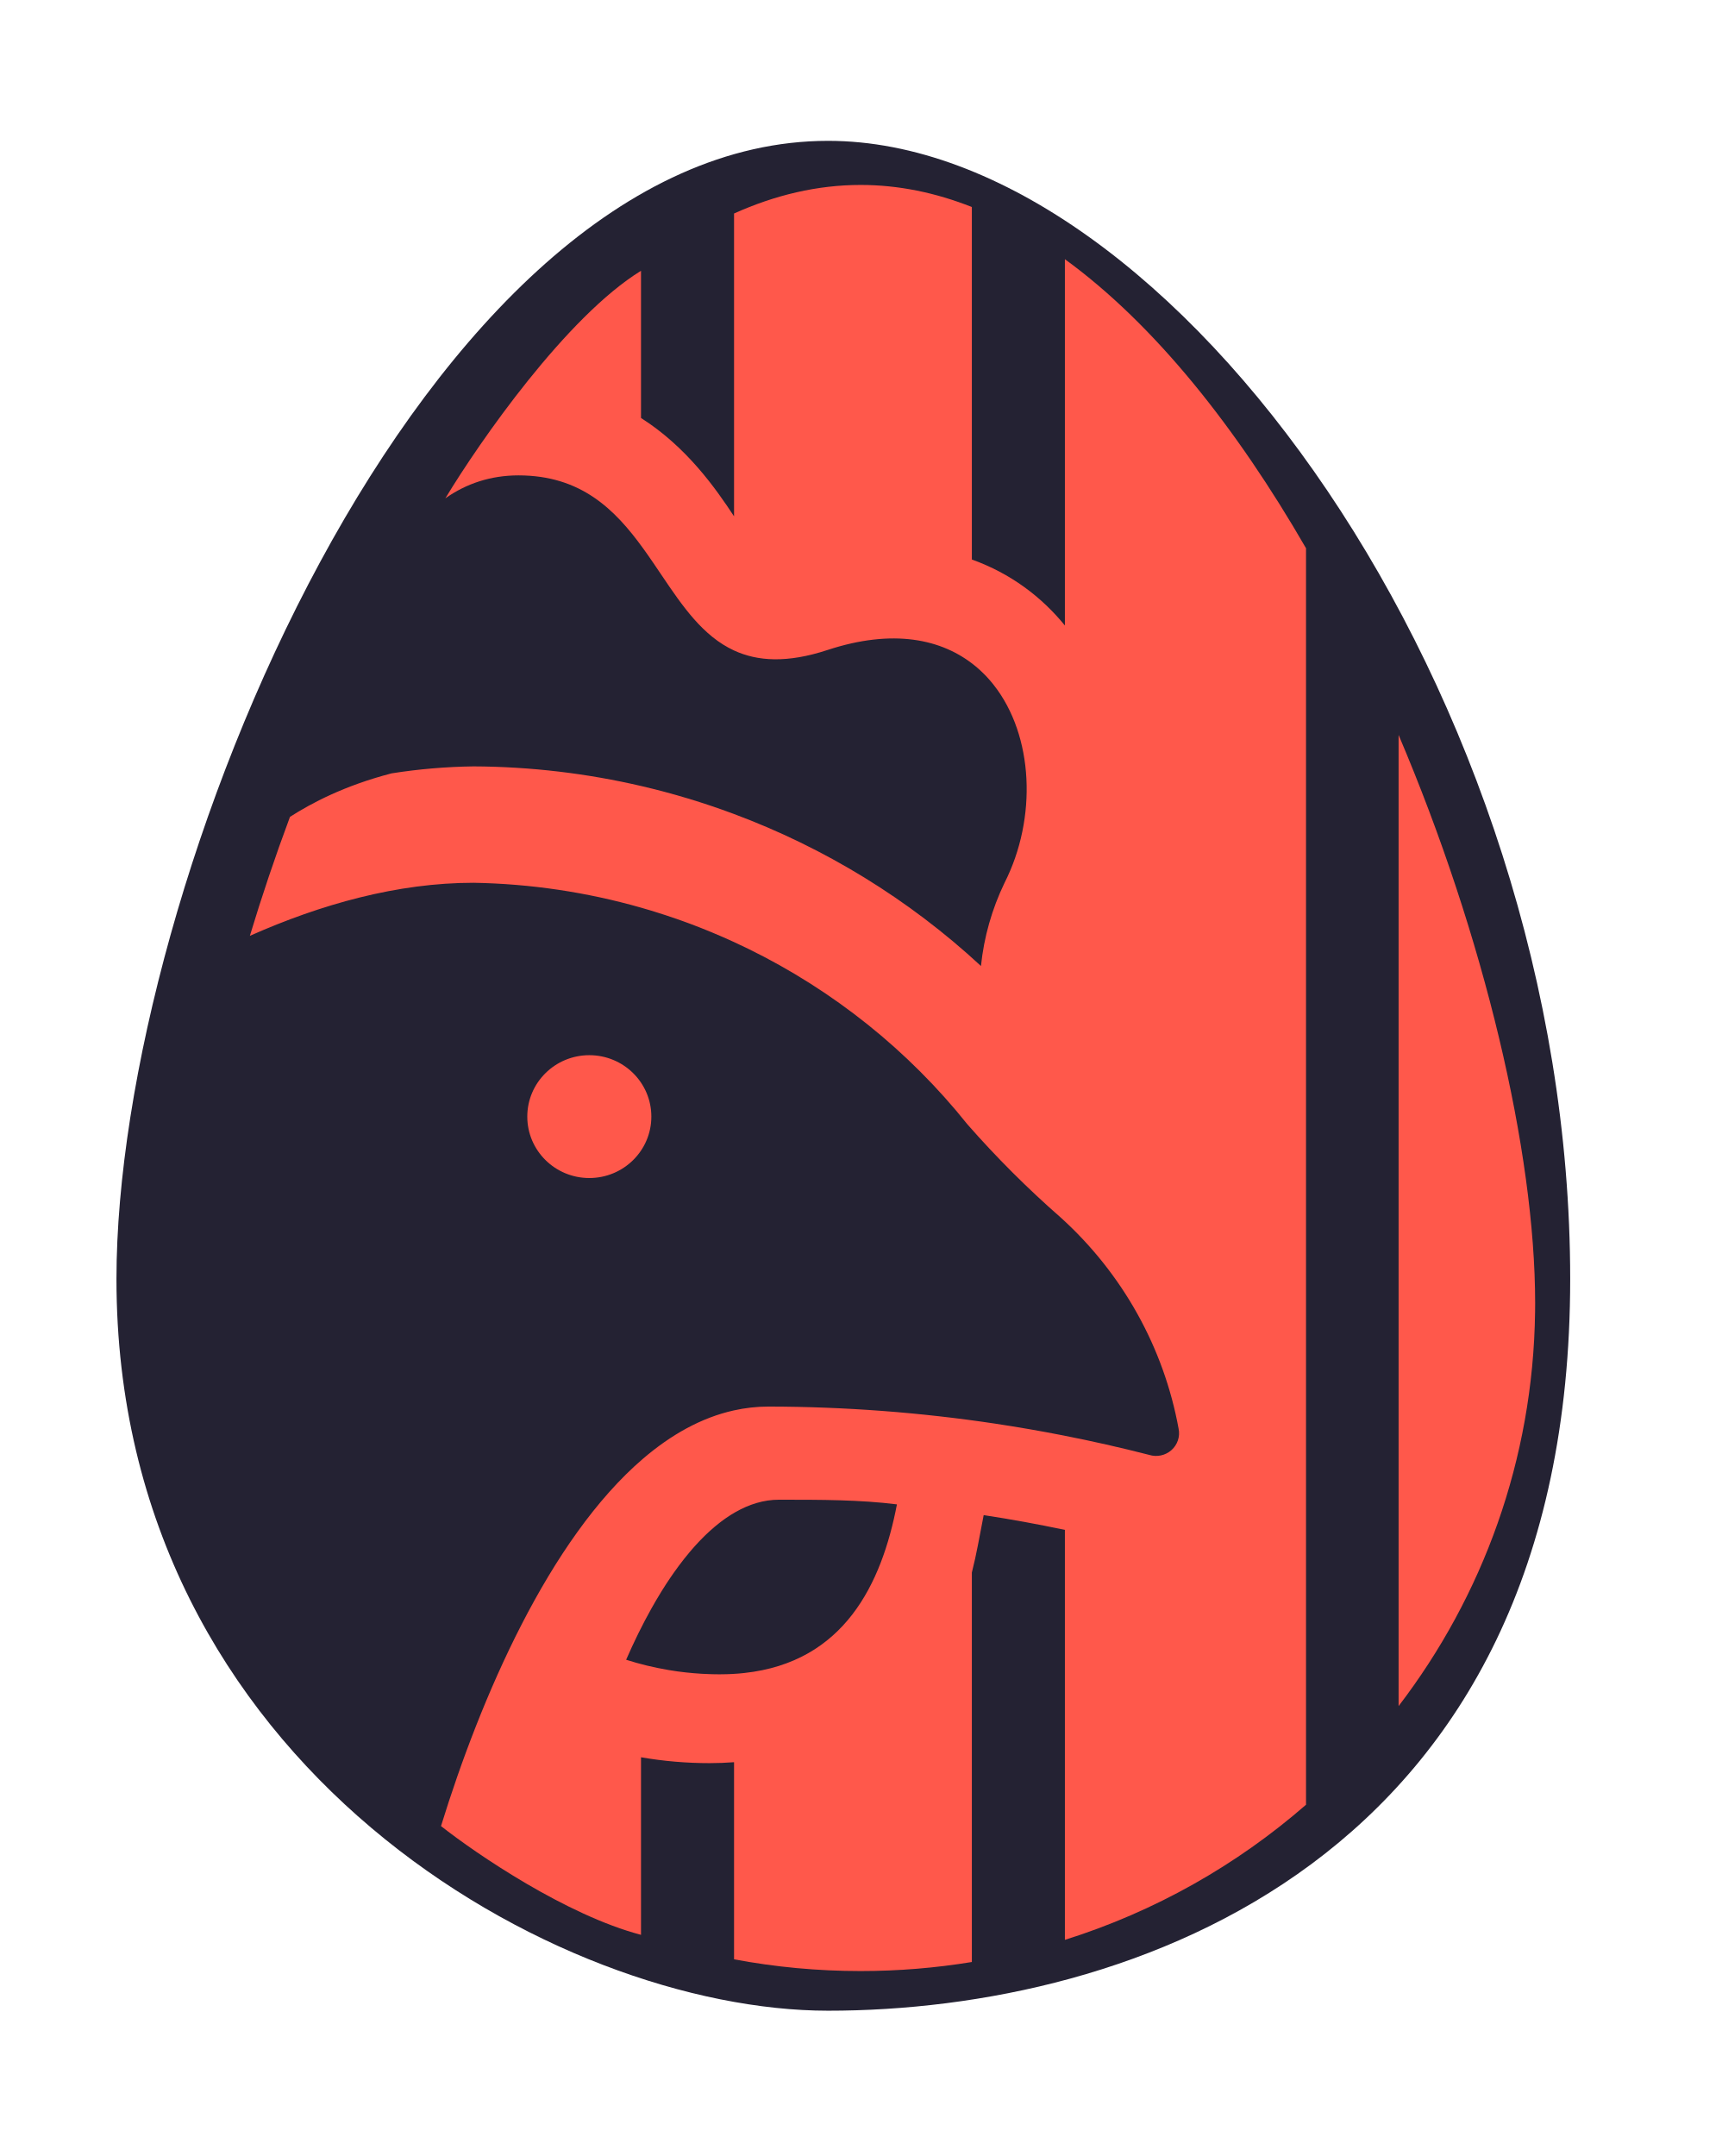
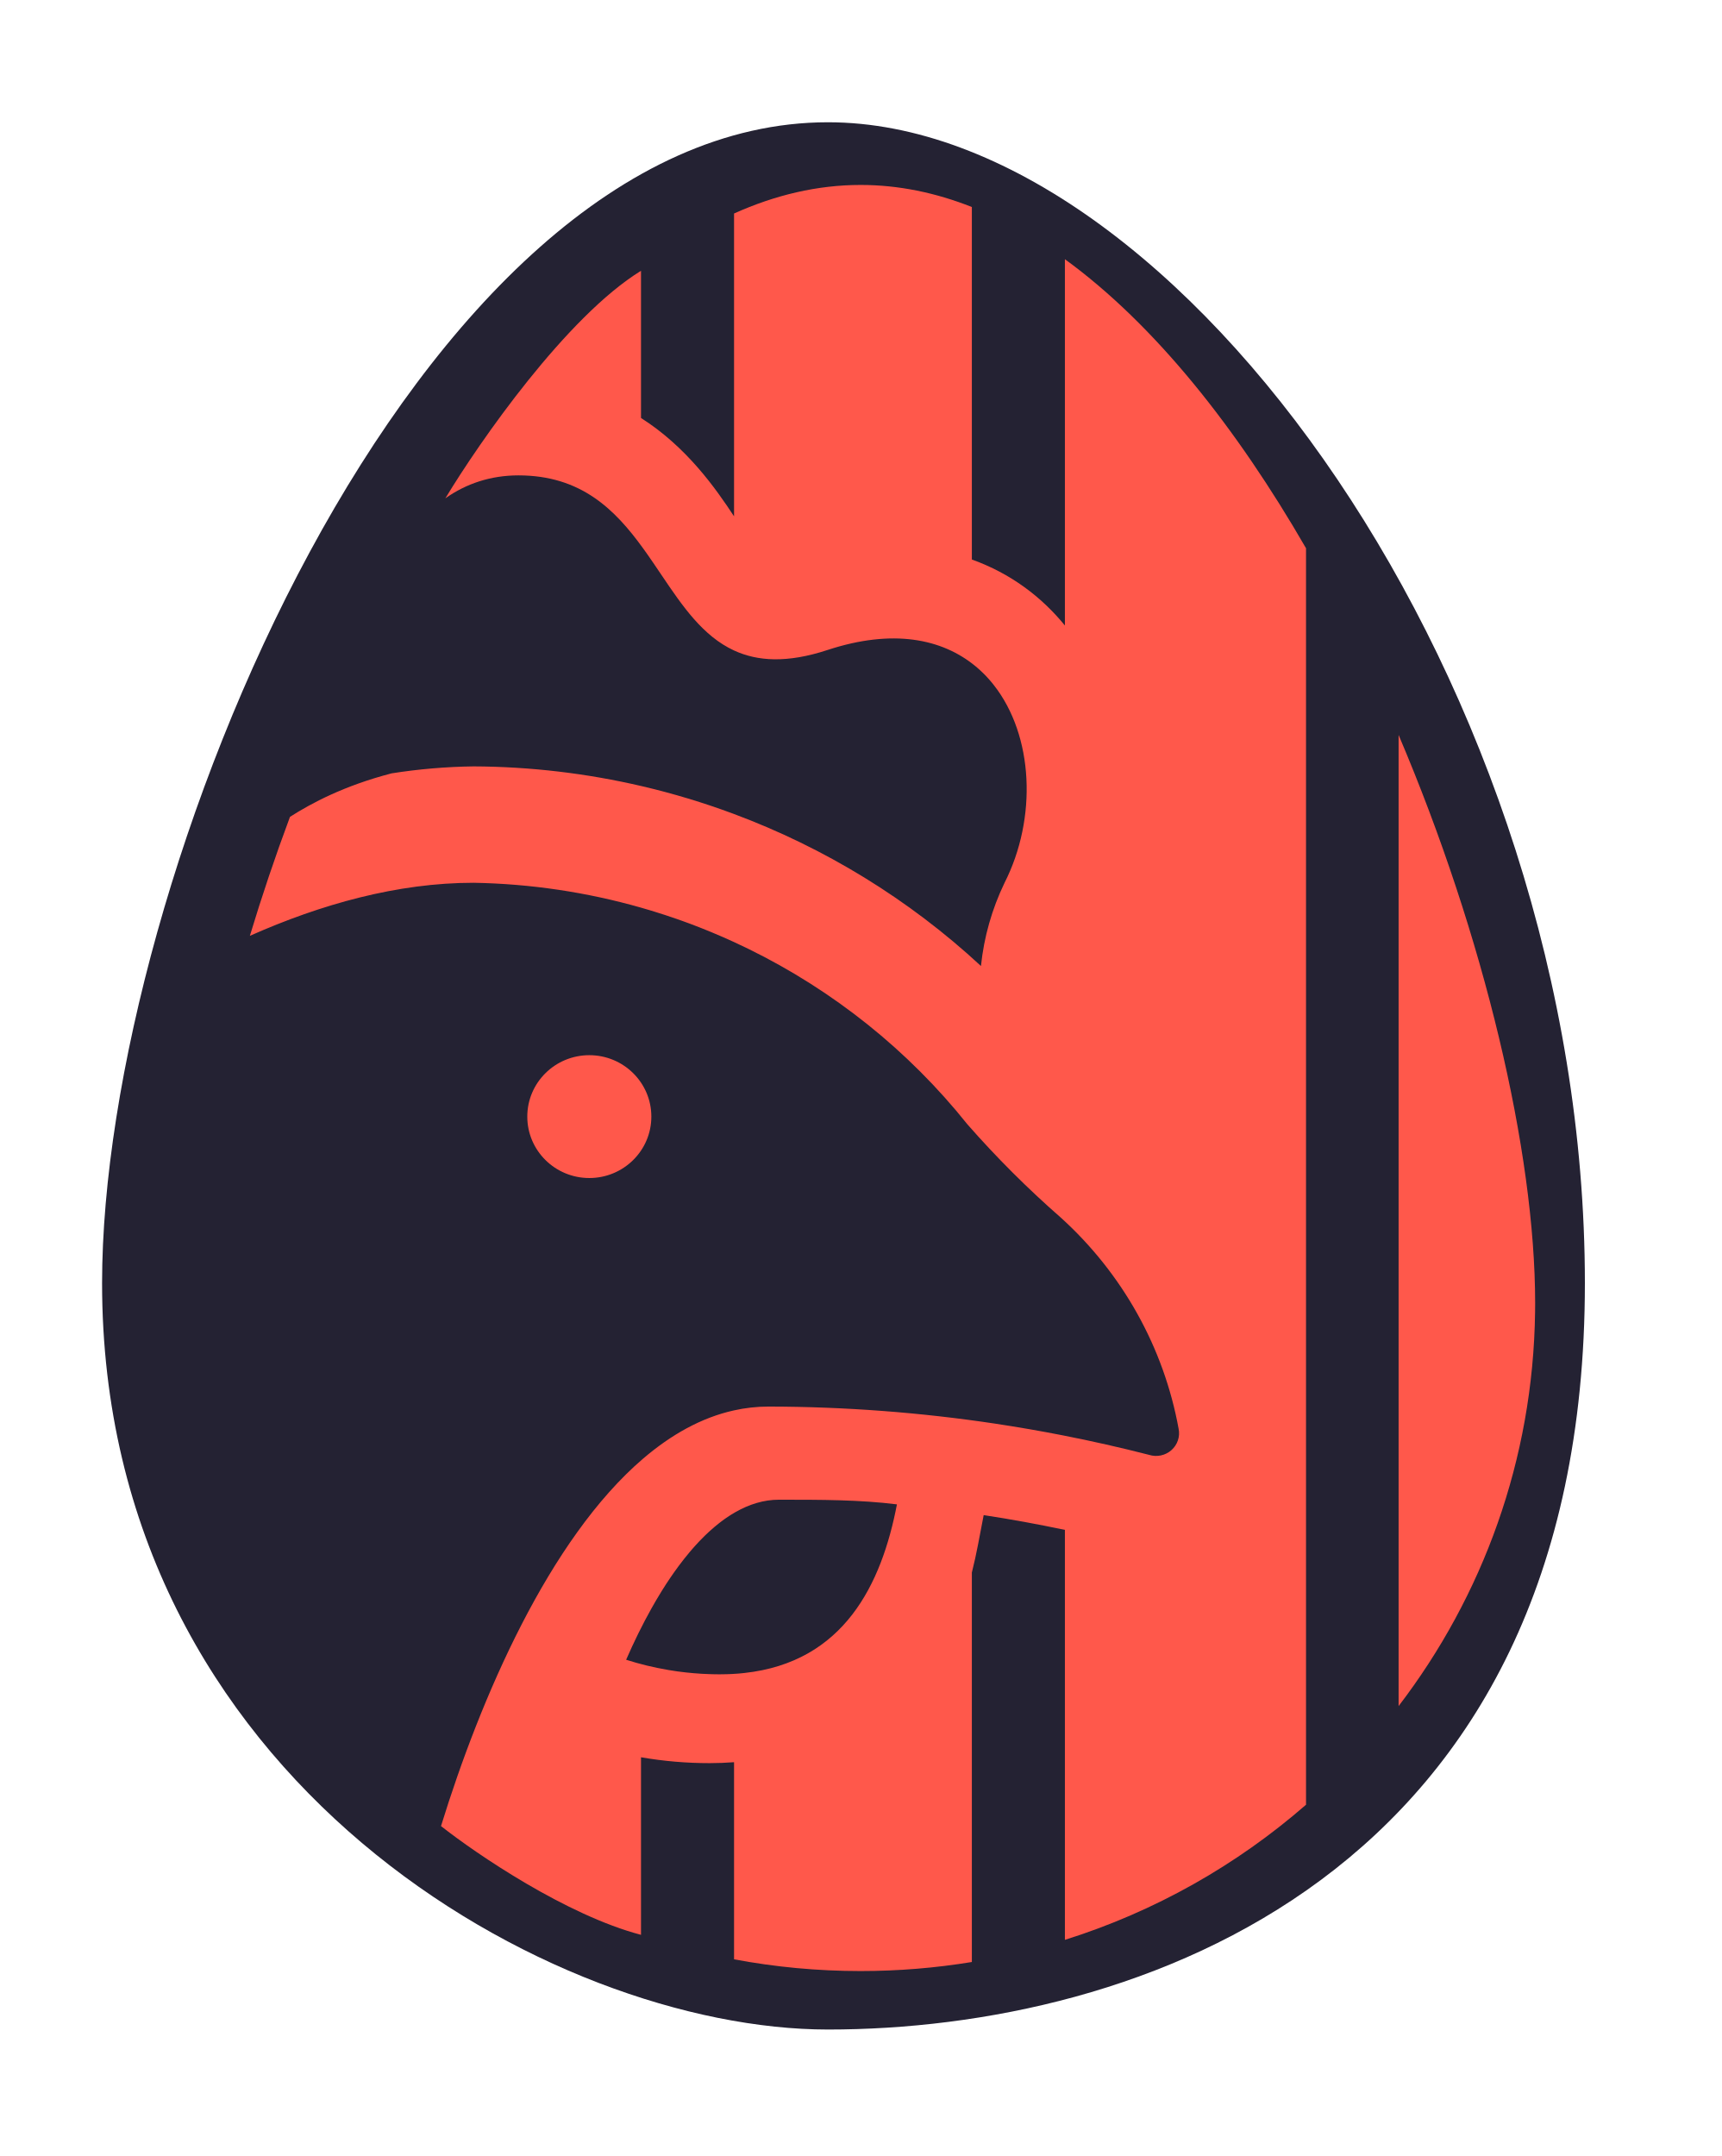
<svg xmlns="http://www.w3.org/2000/svg" viewBox="60 56 103 129" fill="none">
-   <path d="M109.555 64.427C130.032 64.427 153.961 97.576 153.961 132.526C153.961 167.476 127.502 176.307 109.555 176.307C93.428 176.307 66.969 161.714 66.969 132.526C66.969 108.931 85.271 64.427 109.555 64.427Z" fill="#242233" />
+   <path d="M109.555 64.427C130.032 64.427 153.961 97.576 153.961 132.526C153.961 167.476 127.502 176.307 109.555 176.307C93.428 176.307 66.969 161.714 66.969 132.526C66.969 108.931 85.271 64.427 109.555 64.427Z" fill="#242233" transform="translate(110 120) scale(1.02) translate(-110 -120)" />
  <path d="M111.499 67.066C108.911 67.066 106.38 67.671 103.926 68.774V86.893C102.824 85.222 101.1 82.753 98.358 81.008V72.202C93.903 74.944 88.697 82.421 86.65 85.817C87.896 84.934 89.373 84.443 91.023 84.443C94.763 84.443 96.798 86.482 98.479 88.803C98.565 88.922 98.65 89.04 98.734 89.16C98.79 89.241 98.847 89.322 98.903 89.403C98.967 89.496 99.031 89.589 99.095 89.682C99.262 89.928 99.429 90.174 99.594 90.418C100.846 92.278 102.07 94.064 103.924 94.92C105.331 95.57 107.101 95.687 109.523 94.89C113.427 93.607 116.37 94.218 118.355 95.847L118.367 95.856L118.367 95.857C118.378 95.865 118.388 95.874 118.398 95.882C118.456 95.931 118.513 95.98 118.569 96.03C118.59 96.049 118.612 96.068 118.633 96.087C118.686 96.135 118.738 96.184 118.789 96.234L118.806 96.25C118.82 96.264 118.834 96.277 118.848 96.291C118.904 96.346 118.959 96.402 119.014 96.459C119.025 96.472 119.037 96.484 119.048 96.496C119.171 96.628 119.289 96.764 119.403 96.904C119.411 96.914 119.419 96.925 119.428 96.936L119.461 96.978C121.856 100.011 122.074 104.952 120.114 108.819C119.357 110.387 118.879 112.072 118.701 113.799C114.383 109.798 109.342 106.722 103.895 104.694C102.106 104.027 100.272 103.474 98.406 103.038C95.132 102.274 91.756 101.871 88.34 101.855C86.696 101.877 85.056 102.016 83.433 102.272C80.586 103.013 78.648 104.05 77.353 104.874C76.466 107.251 75.664 109.636 74.952 111.994C79.221 110.098 83.79 108.819 88.34 108.819C91.741 108.878 95.109 109.381 98.358 110.307C98.396 110.318 98.435 110.33 98.473 110.341C98.498 110.348 98.523 110.355 98.548 110.363C98.683 110.402 98.819 110.441 98.954 110.482C99.034 110.507 99.115 110.532 99.195 110.557C99.344 110.603 99.493 110.651 99.642 110.699C99.667 110.707 99.691 110.714 99.716 110.722C99.748 110.732 99.779 110.742 99.811 110.752C100.02 110.821 100.229 110.891 100.436 110.964C100.451 110.969 100.466 110.973 100.481 110.978L100.844 111.107C100.888 111.123 100.932 111.139 100.976 111.155L101.052 111.183L101.118 111.207C101.165 111.224 101.213 111.242 101.261 111.259C101.454 111.331 101.647 111.405 101.84 111.48L101.916 111.511L101.978 111.535C102.151 111.603 102.323 111.673 102.495 111.744C102.541 111.763 102.586 111.782 102.632 111.801C102.813 111.876 102.993 111.953 103.173 112.031L103.217 112.05C103.235 112.057 103.253 112.065 103.27 112.072C103.483 112.166 103.695 112.261 103.907 112.358L103.926 112.367C104.207 112.496 104.486 112.628 104.764 112.764C109.874 115.264 114.358 118.852 117.889 123.271C119.622 125.247 121.485 127.108 123.467 128.842C127.16 132.18 129.641 136.62 130.528 141.483C130.576 141.715 130.562 141.955 130.487 142.179C130.412 142.405 130.279 142.606 130.101 142.764C129.922 142.923 129.705 143.032 129.471 143.082C129.236 143.132 128.992 143.121 128.763 143.049C127.056 142.611 125.337 142.223 123.609 141.884C122.274 141.622 120.934 141.39 119.59 141.187H119.594C115.097 140.51 110.55 140.166 105.992 140.159C105.282 140.159 104.588 140.239 103.91 140.39C101.97 140.821 100.161 141.84 98.486 143.272C92.853 148.091 88.751 157.601 86.39 165.26C88.523 166.941 93.903 170.596 98.358 171.767V161.143C99.711 161.377 101.084 161.495 102.462 161.494L102.467 161.494C102.964 161.494 103.45 161.474 103.926 161.438V173.232C106.379 173.693 108.911 173.934 111.499 173.934C113.767 173.934 115.991 173.748 118.156 173.393V150.089C118.299 149.521 118.421 148.966 118.523 148.432L118.864 146.654C120.492 146.901 122.112 147.198 123.724 147.538V172.067C129.112 170.374 134.009 167.592 138.153 163.982V88.803C134.009 81.621 129.112 75.427 123.724 71.509V93.426C122.336 91.721 120.48 90.309 118.156 89.477V68.386C115.991 67.529 113.767 67.066 111.499 67.066ZM143.693 158.08C148.723 151.505 151.747 143.343 151.86 134.486L151.864 133.969C151.864 124.913 148.822 112.024 143.693 99.974V158.08ZM106.612 145.732C109.154 145.732 111.449 145.733 113.673 146.011C112.756 150.791 110.502 155.45 104.546 156.1L104.533 156.101L104.521 156.103C104.414 156.114 104.306 156.125 104.197 156.134L104.189 156.135C104.082 156.143 103.974 156.151 103.865 156.156C103.857 156.157 103.848 156.157 103.839 156.158L103.809 156.16C103.72 156.165 103.63 156.167 103.539 156.171C103.504 156.171 103.468 156.173 103.433 156.174L103.31 156.175L103.267 156.176C103.205 156.177 103.144 156.179 103.082 156.179H103.041C103.008 156.179 102.976 156.178 102.943 156.178C102.85 156.177 102.757 156.176 102.665 156.174C102.59 156.173 102.516 156.17 102.441 156.167C102.357 156.164 102.273 156.161 102.188 156.156C102.13 156.154 102.071 156.152 102.013 156.149C101.866 156.14 101.718 156.129 101.571 156.117L101.546 156.115C101.523 156.113 101.5 156.111 101.477 156.109C101.338 156.097 101.199 156.084 101.061 156.069L101.025 156.065L100.995 156.061C100.84 156.044 100.686 156.025 100.531 156.004C100.515 156.001 100.499 155.998 100.482 155.996L100.48 155.995L100.442 155.99C100.305 155.971 100.167 155.949 100.03 155.926C100.011 155.923 99.991 155.919 99.972 155.916C99.125 155.772 98.288 155.57 97.468 155.308C97.938 154.23 98.444 153.202 98.978 152.247L98.995 152.218L99.008 152.194C99.093 152.044 99.178 151.895 99.264 151.748L99.276 151.729L99.307 151.676C99.388 151.539 99.469 151.404 99.551 151.272C99.56 151.256 99.57 151.241 99.579 151.226C99.592 151.204 99.605 151.183 99.618 151.162C99.924 150.67 100.24 150.204 100.563 149.766C100.569 149.757 100.576 149.748 100.582 149.74L100.597 149.718C100.688 149.596 100.78 149.475 100.873 149.357C100.897 149.326 100.922 149.295 100.946 149.263C101.042 149.143 101.138 149.025 101.234 148.91C101.243 148.899 101.252 148.888 101.261 148.878L101.275 148.86C101.31 148.819 101.345 148.779 101.38 148.738L101.4 148.715L101.462 148.643C101.49 148.612 101.517 148.58 101.545 148.549C101.57 148.521 101.595 148.493 101.621 148.465L101.657 148.426C101.713 148.364 101.768 148.304 101.824 148.245C101.868 148.198 101.912 148.153 101.956 148.108C102.015 148.047 102.074 147.987 102.134 147.929L102.19 147.873C102.209 147.855 102.227 147.838 102.246 147.82C102.307 147.762 102.369 147.703 102.431 147.646C102.469 147.611 102.507 147.577 102.545 147.544C102.609 147.487 102.672 147.431 102.736 147.377C102.77 147.349 102.803 147.321 102.837 147.294C102.909 147.233 102.982 147.174 103.055 147.117C103.081 147.098 103.106 147.078 103.131 147.059L103.164 147.034C103.225 146.988 103.285 146.944 103.346 146.9C103.377 146.879 103.408 146.857 103.439 146.835C103.518 146.78 103.598 146.727 103.678 146.676C103.694 146.666 103.71 146.656 103.726 146.645C103.733 146.64 103.741 146.635 103.749 146.63C103.829 146.58 103.909 146.532 103.989 146.486C104.839 145.999 105.716 145.732 106.612 145.732ZM95.265 119.135C93.215 119.135 91.553 120.78 91.553 122.81C91.553 124.84 93.215 126.485 95.265 126.485C97.315 126.485 98.977 124.84 98.977 122.81C98.977 120.78 97.315 119.135 95.265 119.135Z" fill="#FF584B" />
</svg>
